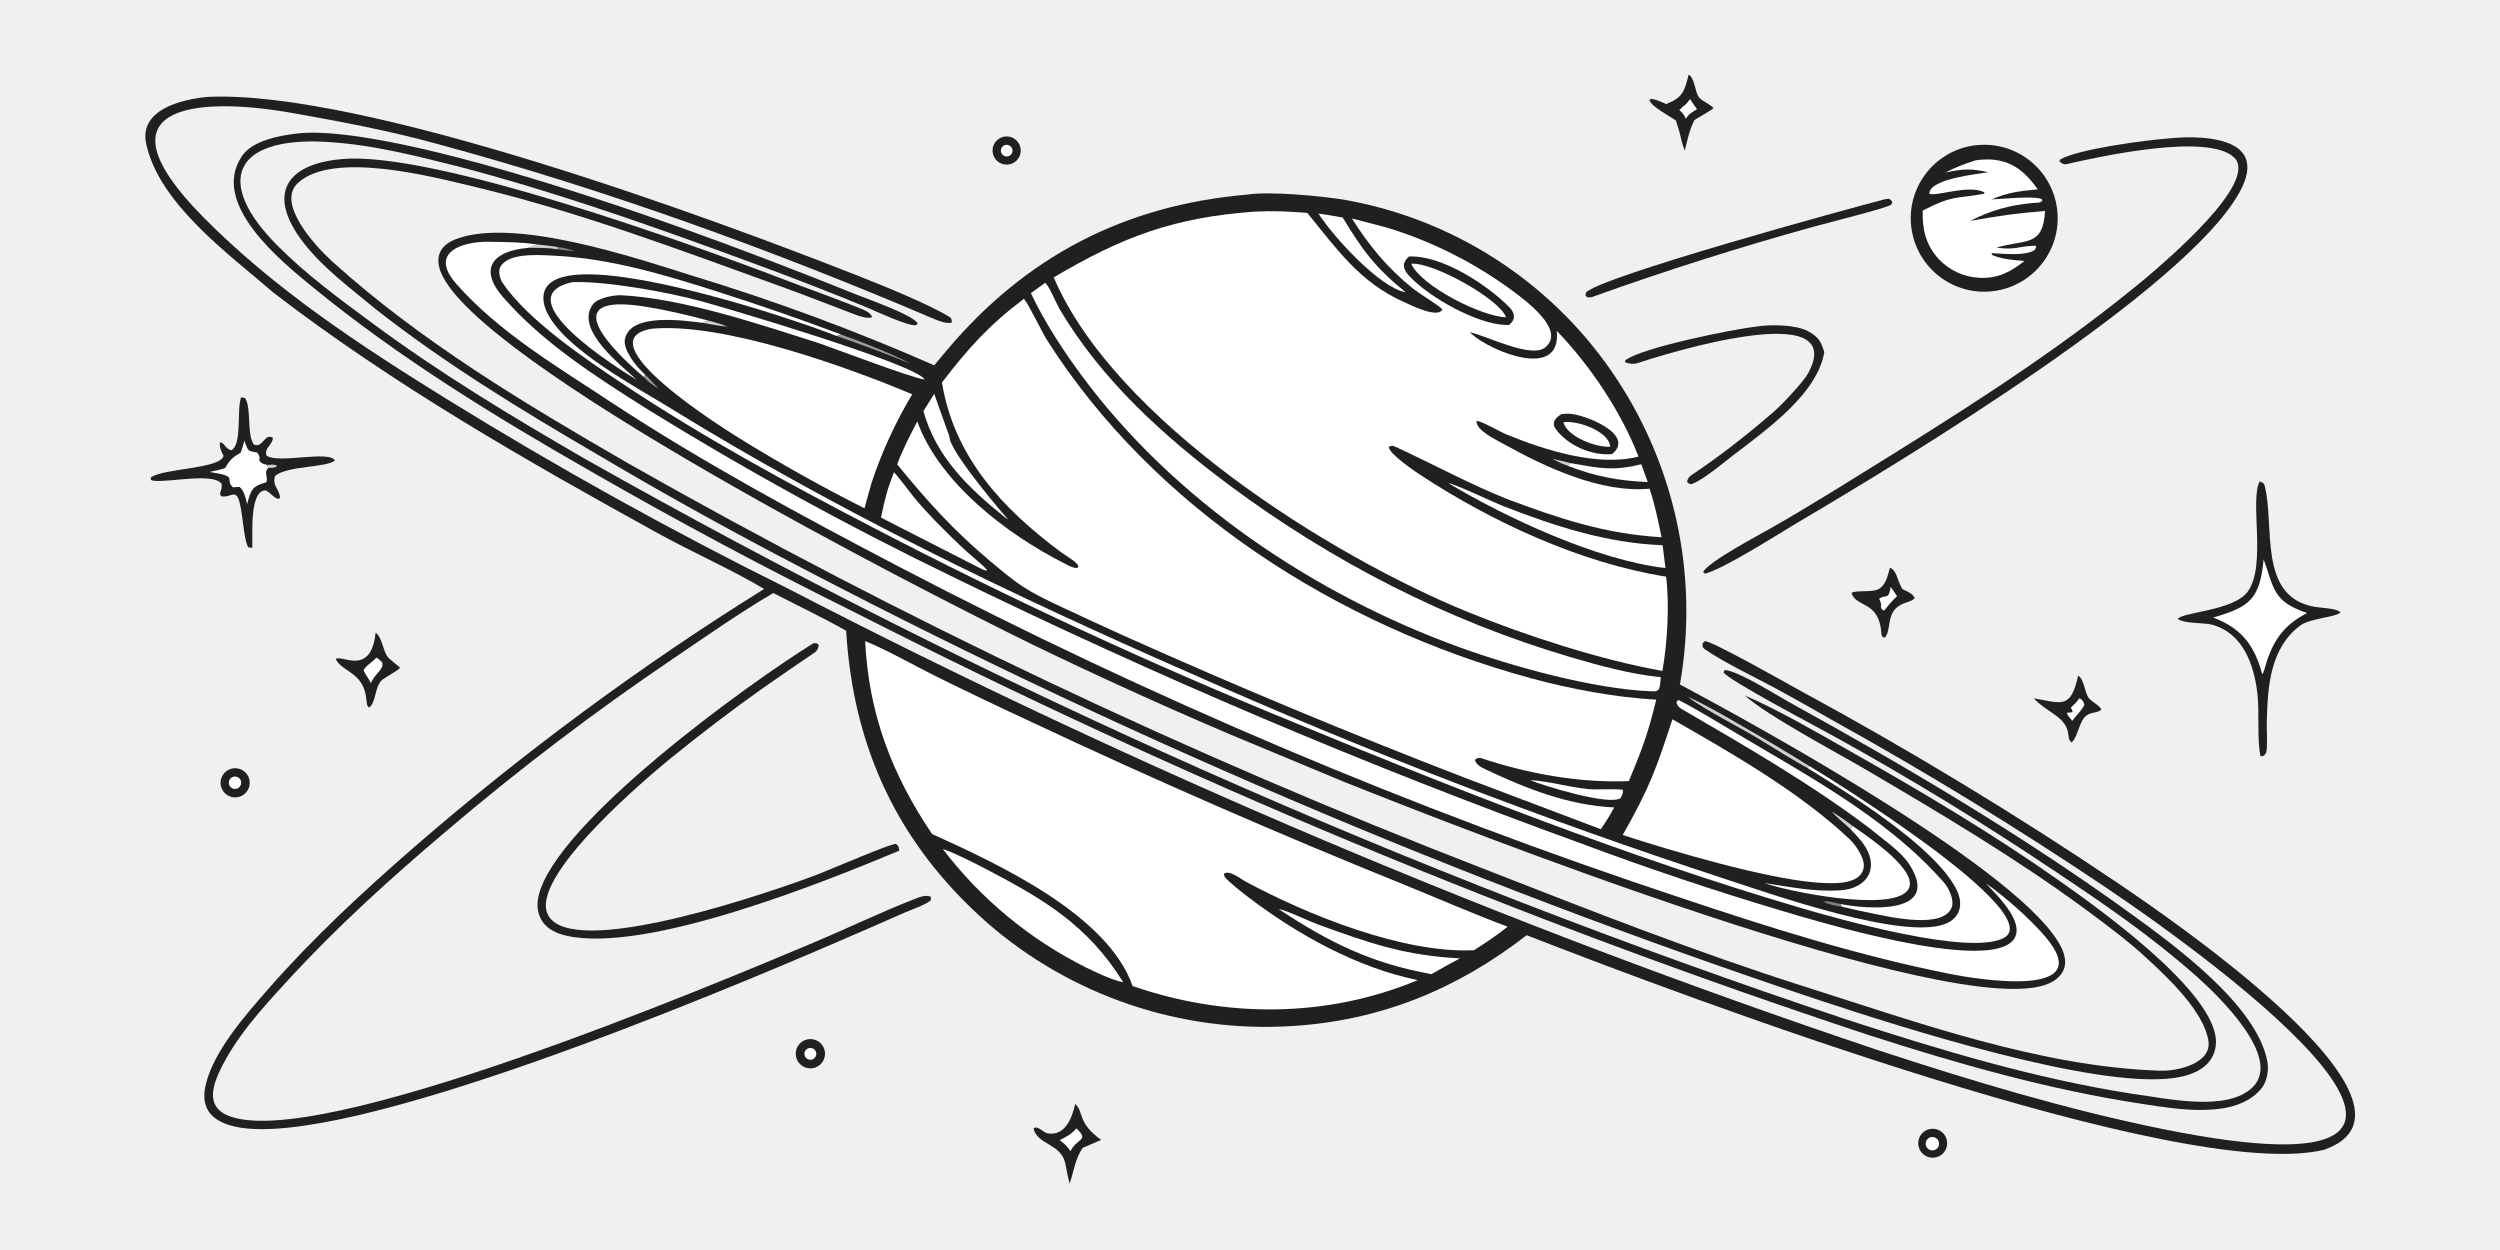
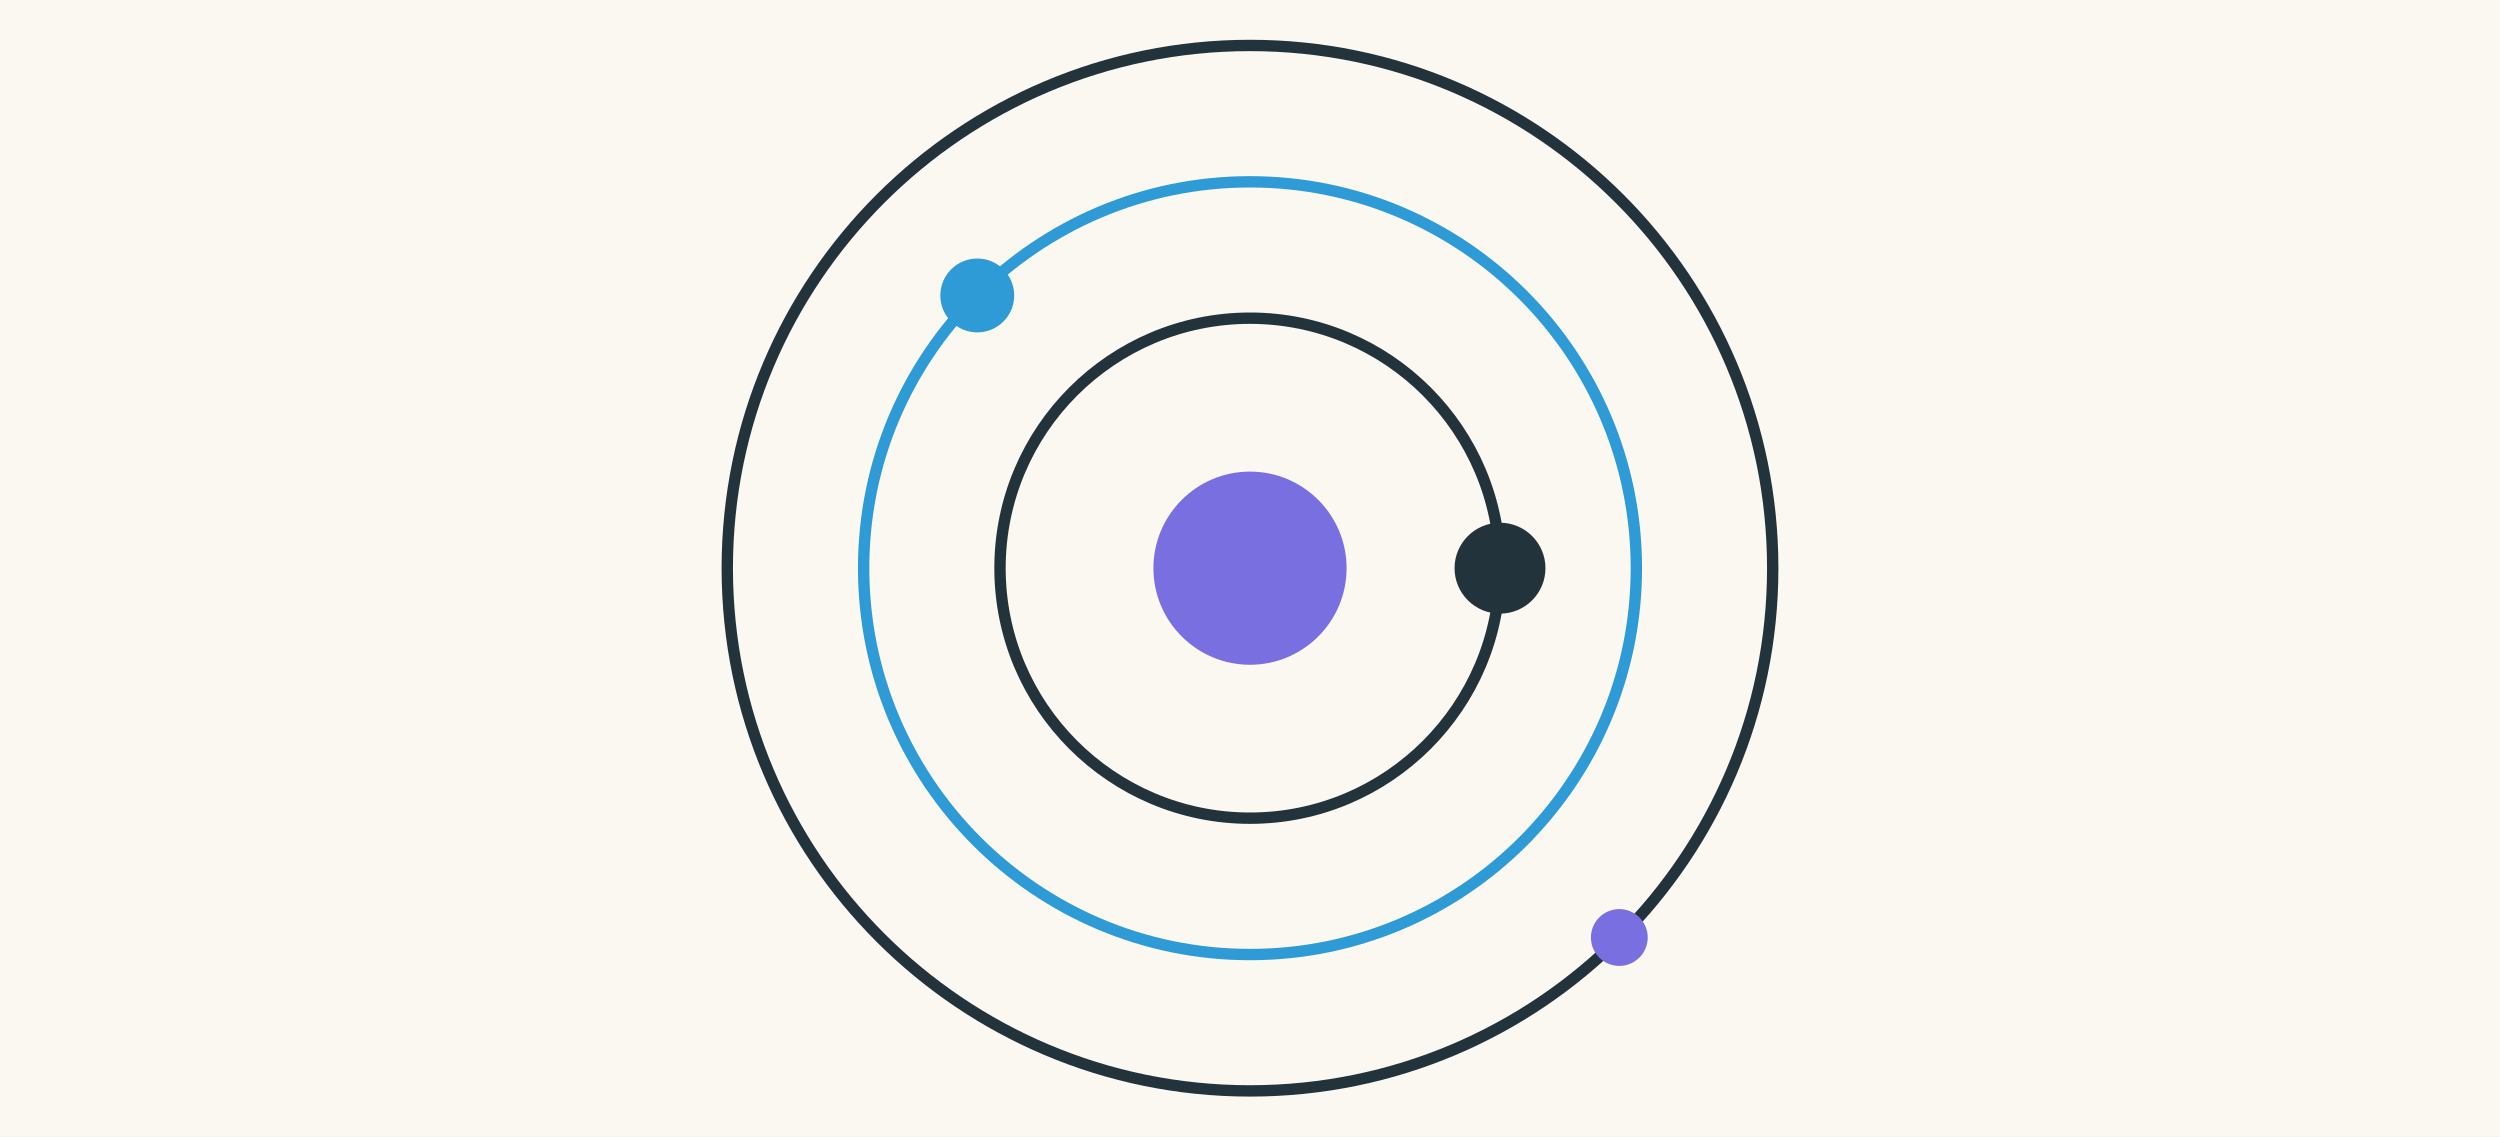
- <svg xmlns="http://www.w3.org/2000/svg" width="2048" height="1024" viewBox="0 0 2048 1024">
-   <path fill="#221F20" d="M1021.74 159.416C1039.98 156.455 1084.43 160.737 1102.55 163.865C1190.3 179.691 1268.21 229.631 1319.23 302.758C1371.63 377.83 1392.12 470.619 1376.2 560.774C1442.82 596.168 1659.56 715.674 1688.73 776.405C1691.33 781.813 1692.95 788.145 1690.72 793.972C1688.6 799.526 1683.57 803.444 1678.27 805.748C1602.9 838.48 1195.31 678.17 1100.76 640.37L1006.98 601.329C952.459 578.095 898.504 553.551 845.164 527.72C755.229 483.749 390.162 297.318 361.04 222.744C359.036 217.612 358.168 211.811 360.493 206.627C362.895 201.273 368.223 197.902 373.526 195.884C421.292 177.707 520.778 211.292 567.883 226.101C635.092 246.558 701.026 270.99 765.337 299.268C768.679 295.198 772.05 291.153 775.451 287.133C840.478 209.927 921.324 168.017 1021.74 159.416Z" />
-   <path fill="white" d="M1027.08 173.413C1043.35 172.554 1054.89 173.19 1070.91 174.389C1095.1 203.903 1113.95 231.489 1150.6 247.671C1155.83 249.981 1178.15 261.232 1181.6 253.422C1178.77 250.26 1162.05 240.029 1157.77 236.613C1136.84 219.876 1121.69 201.415 1107.51 178.992C1119.19 182.158 1130.6 184.648 1142.25 188.342C1176.6 199.575 1208.95 216.174 1238.1 237.524C1248.97 245.579 1283.17 270.199 1265.92 284.548C1254.43 294.112 1217.29 274.799 1204.53 272.315L1204.04 272.224C1204.61 272.765 1205.19 273.297 1205.78 273.819C1221.84 288.051 1279.55 311.814 1275.28 271.017C1302.66 299.417 1327.99 337.169 1342.26 374.021C1308.89 382.666 1265.15 368.589 1234.03 355.875C1229.17 353.891 1212.49 344.276 1209.6 344.87C1208.82 352.611 1226.47 360.719 1232.55 364.115C1266.27 382.957 1312.06 404.143 1351.28 400.315C1355.61 413.002 1358.45 426.968 1361.13 440.115C1314.7 437.282 1278.66 425.222 1235.76 409.272C1203.77 396.589 1173.88 380.116 1142.71 365.788C1140.43 364.74 1139.61 365.206 1137.71 366.159C1138.14 371.855 1157.87 385.307 1163.45 388.972C1222.49 427.773 1295.34 461.438 1364.87 472.387C1367.78 495.652 1365.87 526.762 1361.86 549.611C1311.78 540.793 1250.05 520.769 1202.73 501.482C1088.43 454.892 913.017 344.052 863.23 227.239C919.134 194.137 961.291 178.221 1027.08 173.413Z" />
-   <path fill="#221F20" d="M1154.26 210.161C1180.93 208.795 1218.05 233.101 1236.3 251.512C1241.15 256.408 1241.95 261.813 1236.13 266.223C1235.1 266.219 1234.07 266.199 1233.04 266.163C1209.67 265.311 1171.8 244.09 1155.33 226.992C1149.57 221.016 1147.57 216.112 1154.26 210.161Z" />
-   <path fill="white" d="M1156.07 216.069C1173.85 214.538 1228.43 244.919 1233.72 259.897C1214.21 259.491 1164.45 234.665 1156.07 216.069Z" />
-   <path fill="#221F20" d="M1279.33 339.209C1281.22 338.99 1283.12 338.894 1285.02 338.92C1297.59 339.102 1340.58 356.051 1320.52 372.016C1304.22 373.47 1284.11 364.971 1274.41 351.34C1270.59 345.974 1274.66 341.748 1279.33 339.209Z" />
-   <path fill="white" d="M1280.68 345.923C1291.72 344.088 1318.16 353.158 1319.15 365.975C1307.48 366.669 1284.04 357.94 1280.68 345.923Z" />
-   <path fill="white" d="M838.736 244.825C841.398 246.805 854.058 272.826 856.997 277.472C945.396 417.221 1096.18 512.524 1253.78 555.541C1285.94 564.319 1322.94 571.326 1356.78 573.158C1350.2 600.526 1345.23 613.752 1334.36 639.895C1293.73 641.461 1252.17 633.944 1213.94 621.259C1211.35 620.399 1210.26 620.957 1208.29 622.376C1208.9 626.406 1213.84 628.78 1217.36 630.451C1250.55 646.206 1285.25 659.737 1322.34 661.473C1318.61 668.345 1315.79 672.81 1311.38 679.29L1199.68 637.021C1105.56 600.758 1012.44 561.96 920.414 520.67C903.079 512.806 885.79 504.837 868.551 496.763C840.205 483.421 835.066 479.706 811.261 459.749C780.89 434.288 759.813 410.764 734.97 380.401C738.7 369.88 746.216 355.186 751.434 345.27C769.569 395.503 825.05 437.833 871.544 461.329C874.682 462.914 879.919 466.078 883.002 465.058L883.371 463.492C881.499 459.861 873.017 455.164 869.064 452.238C821.069 416.704 781.549 374.083 771.647 313.351C793.483 284.954 809.957 266.527 838.736 244.825Z" />
-   <path fill="white" d="M1626.8 723.63C1642.94 734.904 1662.3 752.096 1674.95 766.69C1720.42 819.144 1619.04 802.146 1597.04 797.765C1522.55 782.932 1449.71 759.899 1377.85 735.813C1157.07 662.779 942.568 571.963 736.463 464.258C656.879 422.624 576.884 379.506 501.642 330.202C457.49 300.909 408.859 272.522 373.633 232.339C351.002 206.522 378.86 197.62 400.798 198.065C414.621 198.344 425.937 198.18 439.823 200.239C436.86 201.668 435.803 202.164 432.581 203.078C405.006 205.313 391.068 219.23 412.106 243.438C445.026 281.318 489.561 309.511 531.729 336.086C611.806 385.553 694.367 430.88 779.088 471.886C947.13 554.067 1119.45 627.203 1295.3 690.981C1349.38 711.216 1404.14 729.59 1459.48 746.072C1490.48 755.399 1620.97 794.577 1647.45 771.955C1650.21 769.63 1651.86 766.245 1651.99 762.637C1652.53 749.431 1635.52 732.845 1626.8 723.63Z" />
-   <path fill="white" d="M534.08 269.277C592.482 263.989 693.903 300.525 747.306 323.007C733.425 346.082 722.177 370.642 713.774 396.226L708.187 416.426C673.128 398.744 638.856 379.541 605.47 358.874C592.556 350.876 477.354 278.66 534.08 269.277Z" />
-   <path fill="white" d="M1370.04 589.232C1418.96 617.261 1474.05 648.655 1515.2 687.469C1520.17 692.161 1527.64 703.102 1526.81 710.093C1524.87 726.351 1498.17 723.625 1486.75 722.889C1445.31 719.386 1369.97 697.309 1329.32 684.039C1350.91 646.082 1356.6 630.532 1370.04 589.232Z" />
-   <path fill="white" d="M856.112 231.747C858.935 233.001 865.649 249.213 867.878 252.985C902.205 311.102 953.196 357.349 1006.92 397.363C1091.03 460.005 1185.39 508.464 1286.07 538.183C1309.71 545.161 1335.89 552.353 1360.46 554.767C1360.22 558.432 1360.22 561.015 1359.03 564.511C1356.15 566.991 1356.87 566.228 1352.16 566.27C1305.65 564.483 1239.22 546.087 1195.22 530.102C1076.36 486.914 961.717 409.987 886.016 307.552C870.761 286.91 855.413 263.34 844.508 240.139L856.112 231.747Z" />
-   <path fill="white" d="M1481.7 627.248C1492.63 633.579 1681.41 749.789 1640.67 768.817C1611.27 782.547 1508.12 753.522 1472.52 742.997C1333.67 701.947 1196.52 648.178 1062.18 592.695C943.522 544.357 827.18 490.506 713.54 431.317C644.638 395.515 575.469 357.879 510.435 314.617C479.888 294.296 432.316 262.436 411.353 231.228C409.541 228.063 408.085 222.567 409.659 219.172C415.337 206.92 441.135 208.861 452.157 209.354C499.892 211.489 544.595 225.143 589.747 239.549C623.162 250.206 656.299 261.719 689.123 274.075L685.424 275.272C643.214 258.638 496.884 211.121 456.56 228.476C451.996 230.44 447.828 233.52 446.089 238.348C443.975 244.222 445.684 251.043 448.365 256.439C463.345 286.587 520.731 316.782 549.886 334.784C684.929 418.166 829.114 487.489 974.346 551.158C1117.46 614.79 1263.72 671.093 1412.56 719.848C1448.71 731.542 1563.05 772.328 1595.74 755.894C1600.03 753.737 1603.46 750.261 1604.95 745.631C1606.85 739.729 1605.19 733.267 1602.39 727.943C1583.87 692.831 1515.62 650.724 1480.8 629.215L1481.7 627.248Z" />
-   <path fill="white" d="M1507.5 740.488C1527.91 744.687 1591.25 750.407 1564.22 708.279C1557.03 697.075 1542.22 687.475 1532.18 678.963C1483.58 642.174 1430.45 611.63 1377.88 580.97C1375.06 579.328 1374.3 578.233 1373.28 575.399L1374.55 573.462C1377.59 573.921 1405.42 590.523 1409.9 593.234C1472.89 631.37 1543.56 667.064 1592.62 723.122C1596.32 727.343 1600.4 736.027 1599.27 741.914C1594.16 762.107 1547.1 750.888 1533.18 748.148C1525.04 746.499 1516.93 744.702 1508.85 742.759L1507.5 740.488Z" />
-   <path fill="white" d="M468.606 231.178C495.98 229.962 547.257 239.394 573.916 246.613C595.095 252.348 749.387 297.966 757.522 310.855C749.689 310.666 682.776 285.204 670.189 280.884C621.258 265.457 560.504 244.654 509.111 241.858C502.798 241.602 489.704 244.001 485.711 249.323C470.14 270.078 509.897 299.991 521.538 311.145C505.881 301.643 413.224 243.728 468.606 231.178Z" />
-   <path fill="white" d="M1186.6 395.852C1191.29 396.229 1223.65 411.526 1231.02 414.413C1273.3 430.983 1316.31 444.947 1362 446.643L1364.35 465.33C1308.89 459.129 1233.84 424.161 1186.6 395.852Z" />
-   <path fill="white" d="M1516.05 679.364L1517.15 676.256C1529.77 685.121 1575.41 715.168 1562.22 730.02C1546.95 747.201 1461.87 729.746 1445.6 723.382C1466.38 726.58 1485.86 730.723 1507.46 729.368C1530.81 727.903 1540.24 709.77 1525.94 690.524C1523.12 686.743 1519.38 682.831 1516.05 679.364Z" />
-   <path fill="white" d="M732.295 386.876C734.473 388.736 745.793 403.704 748.42 406.957C754.217 414.136 759.342 419.597 765.759 426.308C774.457 435.274 783.409 443.99 792.604 452.445C796.621 456.097 806.028 463.587 808.781 467.218C806.55 467.763 804.421 466.135 801.839 464.937L721.719 424.04C724.721 409.413 726.88 400.736 732.295 386.876Z" />
-   <path fill="white" d="M527.534 308.989C501.867 287.206 453.888 239.516 528.066 251.131C545.286 253.827 562.921 257.99 579.777 262.478L575.736 264.483C560.965 262.675 516.105 255.842 511.908 277.945C510.225 286.803 521.764 301.023 528.374 306.76L527.534 308.989Z" />
-   <path fill="white" d="M765.318 322.61C765.242 322.531 777.817 357.815 777.822 357.731C777.191 369.476 826.291 426.632 826.178 425.742L823.397 423.913C793.124 399.585 767.201 374.677 756.439 336.879L765.318 322.61Z" />
-   <path fill="white" d="M1080.08 174.966C1086.97 175.885 1093.12 176.955 1099.96 178.243C1116.45 205.397 1126.81 219.488 1151.57 239.438C1130.18 235.828 1091.55 193.046 1080.08 174.966Z" />
-   <path fill="white" d="M1286.75 379.413C1309.88 383.509 1321.4 386.1 1344.53 380.308L1349.85 394.902C1326.06 393.912 1306.54 390.281 1284.19 381.505L1286.75 379.413Z" />
-   <path fill="white" d="M1253.45 639.125C1269.74 639.641 1290.61 646.694 1307.7 646.675C1314.49 646.668 1322.8 646.272 1329.27 646.897C1330.02 649.437 1328.87 650.74 1327.75 653.738C1318.51 660.412 1263.98 643.485 1253.45 639.125Z" />
-   <path fill="#CECFCE" d="M1480.8 629.215C1474.5 626.01 1450.32 611.26 1443.54 606.983C1427.8 597.035 1395.74 581.105 1382.71 570.909C1393.96 575.448 1416.69 588.684 1427.92 595.221C1446.04 605.568 1463.97 616.246 1481.7 627.248L1480.8 629.215Z" />
-   <path fill="#9B9A9A" d="M689.123 274.075C702.903 278.864 733.387 290.793 745.497 297.854C727.046 290.071 704.487 281.933 685.424 275.272L689.123 274.075Z" />
-   <path fill="#CECFCE" d="M439.823 200.239C445.76 200.778 450.832 201.416 456.726 202.305L457.047 204.235C448.533 202.887 441.148 203.045 432.581 203.078C435.803 202.164 436.86 201.668 439.823 200.239Z" />
-   <path fill="#CECFCE" d="M1516.05 679.364C1512.49 675.893 1502.93 668.209 1500.6 664.784C1506.86 668.761 1511.31 671.712 1517.15 676.256L1516.05 679.364Z" />
-   <path fill="#CECFCE" d="M579.777 262.478C585.81 264.087 590.199 265.266 596.055 267.509C589.782 267.201 582.066 265.608 575.736 264.483L579.777 262.478Z" />
-   <path fill="#7F7D7D" d="M1508.85 742.759C1505.21 742.5 1496.79 740.752 1493.76 738.645L1494.59 738.066L1494.42 739.322L1495.65 738.089C1497.87 738.26 1504.97 739.948 1507.5 740.488L1508.85 742.759Z" />
-   <path fill="#CECFCE" d="M1284.19 381.505C1279.21 379.771 1276.3 378.276 1271.67 375.924C1276.9 376.959 1281.6 378.116 1286.75 379.413L1284.19 381.505Z" />
-   <path fill="#9B9A9A" d="M528.374 306.76C532.227 310.673 536.105 314.519 539.721 318.654C534.573 315.194 531.826 313.556 527.534 308.989L528.374 306.76Z" />
-   <path fill="#7F7D7D" d="M456.726 202.305C463.12 203.145 465.101 203.821 471.072 205.884C467.136 205.45 460.75 204.948 457.047 204.235L456.726 202.305Z" />
-   <path fill="#221F20" d="M169.614 79.395C296.82 73.109 583.45 178.607 708.274 228.072C726.234 235.189 760.84 249.296 777.764 259.567C779.447 260.589 779.748 262.304 779.751 264.148C775.466 265.965 766.008 261.649 761.669 259.801C630.813 204.052 495.99 155.272 358.697 118.039C319.874 107.266 279.006 99.568 239.807 92.612C159.955 78.443 76.26 86.225 165.935 177.275C224.928 237.172 295.94 283.581 367.155 327.655C457.508 383.448 550.403 435.016 645.541 482.191C932.887 630.855 1231.24 757.204 1537.96 860.12C1614.03 885.118 1693.78 909.195 1772.21 925.012C2088.84 988.874 1819.06 790.15 1724.29 726.456C1652.01 677.948 1577.73 632.508 1501.63 590.257C1485.79 581.179 1469.86 572.25 1453.84 563.473C1436.36 554.099 1413.14 543.2 1396.47 531.769C1394.46 530.386 1394.72 528.84 1394.77 526.945L1396.6 525.254C1401.65 524.544 1464.09 559.945 1474.28 565.546C1564.39 614.39 1652.09 667.552 1737.07 724.847C1767.75 745.859 2006.48 906.317 1903.77 941.946C1787.19 969.764 1377.99 815.797 1250.67 766.129C1193.42 810.468 1130.77 836.186 1058.1 840.561C966.745 846.204 876.858 815.561 807.975 755.294C735.497 691.026 698.959 612.579 693.158 516.702C673.137 505.437 653.824 496.303 633.482 485.831C607.658 500.823 576.508 522.537 551.58 539.479C487.133 583.036 425.155 630.138 365.931 680.568C320.415 719.047 275.84 759.426 235.537 803.379C214.969 825.809 192.737 849.964 179.814 877.775C176.332 885.268 172.463 895.383 175.615 903.544C177.492 908.403 181.579 911.663 186.258 913.684C258.091 944.7 587.426 805.365 666.546 772.149C693.931 760.652 720.866 747.568 748.505 736.754C752.815 735.067 758.11 732.692 762.525 734.635L762.589 737.147C760.665 740.368 745.273 745.738 740.929 747.65C722.067 756.024 703.151 764.274 684.181 772.398C588.605 813.574 284.198 941.748 193.668 923.176C185.091 921.416 175.652 917.881 170.745 910.159C166.662 903.734 166.837 895.98 168.497 888.801C174.913 861.066 201.252 831.347 219.897 810.04C256.413 768.311 297.564 730.264 339.35 693.905C429.204 616.027 525.038 545.331 625.968 482.467C600.641 467.263 566.076 451.815 539.377 437.094C431.237 377.468 322.321 315.293 224.178 239.88C187.736 208.313 130.361 167.101 119.764 117.841C113.73 89.795 148.478 81.549 169.614 79.395Z" />
-   <path fill="white" d="M708.721 525.17C725.682 532.024 748.162 544.701 765.017 553.189C791.878 566.489 818.916 579.429 846.123 592.006C945.794 638.858 1046.75 682.923 1148.88 724.151C1177.14 735.612 1206.71 748.566 1235.06 759.156C1226.43 766.122 1216.8 772.458 1207.46 778.431C1149.11 781.168 1070.95 749.415 1019.85 721.904C1015.58 719.353 1006.59 712.383 1002.6 715.847L1003.16 718.221C1006.86 722.854 1018.09 731.528 1023.12 735.348C1063 765.66 1112.19 792.943 1161.45 802.91C1086.62 834.094 1004 834.013 927.847 807.79C907.212 748.83 816.879 707.489 763.519 683.217C730.544 634.225 711.68 584.791 708.721 525.17Z" />
-   <path fill="white" d="M772.395 695.573C780.4 697.876 799.702 707.737 807.401 711.766C855.254 736.804 890.953 757.738 920.096 804.57C912.233 803.458 896.813 796.134 889.77 792.606C843.73 769.679 803.572 736.481 772.395 695.573Z" />
-   <path fill="white" d="M1047.57 744.768C1052.95 745.291 1072.74 754.786 1079.82 757.366C1121.68 772.635 1151.07 782.847 1196.02 785.094L1186.86 789.996L1172.6 798.022C1123.22 789.067 1088.9 772.087 1047.57 744.768Z" />
-   <path fill="#221F20" d="M243.588 109.354C285.499 104.527 371.7 127.503 413.277 139.525C510.108 167.523 607.531 203.495 701.069 241.107C710.703 244.981 747.915 258.007 751.753 264.906L750.557 266.32C745.452 268.003 717.34 254.914 710.785 252.133C696.244 246.055 681.617 240.185 666.907 234.528C641.315 224.497 615.901 215.156 590.117 205.77C520.149 180.297 449.608 155.877 377.546 136.939C340.414 127.59 303.911 118.091 265.713 116.157C191.71 112.409 175.093 148.802 227.313 201.216C251.328 225.321 277.362 244.278 304.92 264.674C360.495 305.805 418.682 340.876 478.389 375.437C807.567 561.622 1153.95 715.596 1512.72 835.218C1589.19 860.069 1667.21 883.654 1746.95 896.051C1773.18 899.417 1824.47 911.625 1845.54 890.471C1869.93 865.99 1816.61 815.338 1800.44 800.741C1762.45 766.994 1724.48 741.075 1682.38 713.015C1624.27 674.015 1564.51 637.527 1503.27 603.65C1492 597.32 1415.19 557.065 1411.97 550.766L1412.61 549.148C1412.91 549.061 1413.22 548.974 1413.52 548.887C1425.65 550.58 1455.81 569.771 1465.67 575.207C1560.92 627.719 1655.11 683.235 1743.42 746.962C1780.03 773.382 1848.75 823.067 1857.42 869.561C1858.78 876.938 1857.14 886.29 1852.15 892.171C1831 917.089 1783.8 908.65 1756.47 904.558C1679.49 893.033 1603.9 871.518 1530.08 847.673C1244.96 753.428 967.404 637.681 699.802 501.429C626.979 465.407 555.298 427.12 484.865 386.625C405.623 341.345 327.36 293.443 256.388 235.383C230.769 214.424 171.323 166.763 198.402 127.604C207.124 114.992 229.026 111.038 243.588 109.354Z" />
-   <path fill="#221F20" d="M279.523 130.386C353.289 122.959 566.498 199.944 641.6 228.74C661.53 236.382 686.757 245.257 706.834 253.519C709.521 254.625 713.44 256.741 714.483 259.703C711.377 261.402 704.611 259.23 701.28 257.974C681.964 250.691 662.865 243.109 643.458 236.043C558.007 205.18 474.238 173.288 385.49 152.227C352.636 144.431 272.795 123.654 244.107 149.828C225.783 166.545 258.656 201.992 272.363 214.385C344.795 279.87 430.234 330.841 514.577 379.565C739.898 507.43 974.332 618.523 1215.98 711.94C1302.68 745.828 1388.82 779.794 1478.32 808.209C1570.58 837.499 1672.17 874.178 1769.99 877.114C1784.01 877.535 1812 871.066 1809.14 852.647C1805.39 828.554 1775.75 800.69 1758.28 784.698C1744.54 771.757 1723.8 756.278 1708.61 745.09C1651.42 702.983 1589.91 666.588 1528.83 630.643C1505.36 616.827 1447.54 586.264 1429.23 569.625C1459.33 582.859 1487.97 599.767 1516.56 615.917C1574.19 648.474 1632.21 682.969 1686.37 721.048C1718.95 743.952 1808.29 807.758 1814.94 848.86C1816.09 855.981 1814.63 863.269 1810.23 869.059C1803.2 878.28 1790.97 881.812 1779.93 883.23C1714.46 891.643 1559.2 842.073 1492.06 819.918C1196.61 721.496 909.752 598.932 634.4 453.467C585.399 427.621 537.044 400.569 489.379 372.335C426.59 335.656 364.802 298.071 307.485 253.033C287.386 236.292 264.941 219.828 248.802 199.052C218.6 160.172 233.154 134.554 279.523 130.386Z" />
-   <path fill="#221F20" d="M1622.19 118.67C1643.81 117.486 1664.4 128.008 1676.11 146.223C1687.82 164.439 1688.85 187.541 1678.79 206.721C1668.74 225.901 1649.16 238.203 1627.52 238.936C1594.53 240.053 1566.8 214.408 1565.34 181.44C1563.88 148.472 1589.24 120.474 1622.19 118.67Z" />
-   <path fill="white" d="M1618.63 131.29C1642.37 128.059 1656.13 136.482 1669.38 155.15C1654.28 156.54 1645.31 157.515 1631.37 163.362C1640.08 163.094 1666.04 160.203 1672.59 163.103L1673.05 164.538C1670.87 166.429 1668.63 165.983 1665.62 166.25C1646.8 167.925 1630.94 172.205 1614.13 180.93C1637.63 176.781 1651.15 174.743 1675.27 172.844C1673.79 202.626 1659.05 195.868 1635.37 202.878C1652.12 204.971 1652.19 201.775 1667.21 201.273L1668.19 202.194L1666.82 204.775C1659.52 209.898 1641 207.854 1631.68 207.335L1631.51 207.896L1632.33 209.106C1640.6 212.47 1649.62 213.06 1658.44 213.797C1647.24 222.628 1637.14 228.125 1622.14 227.603C1609.19 227.174 1596.95 221.6 1588.12 212.115C1577.6 200.735 1574.56 187.447 1575.1 172.487C1600.73 159.323 1601.51 163.192 1625.42 158.723L1625.64 157.642C1613.07 150.743 1585.36 161.472 1580.49 158.619C1580.72 146.435 1619.7 142.644 1628.92 141.096C1614.29 137.846 1608.1 138.338 1593.71 141.336C1602.4 136.792 1609.34 134.253 1618.63 131.29Z" />
-   <path fill="#221F20" d="M1776.53 113.417C1792.17 111.671 1815.86 111.649 1829.92 119.346C1834.83 122.035 1838.78 126.003 1840.31 131.505C1842.79 140.496 1838.6 150.334 1834.26 158.11C1789.69 237.854 1558.94 377.152 1474.68 426.834C1456.59 437.501 1413.94 465.1 1396.77 470.001L1395.18 468.471C1400.18 459.809 1439.73 438.971 1450.47 432.82C1484.82 413.302 1521.16 390.234 1555.13 369.215C1625.99 324.962 1694.55 280.578 1759.03 226.824C1773.85 214.114 1850.78 149.145 1830.24 129.086C1809.3 108.634 1720.83 128.079 1692.45 134.554C1690.48 135.003 1687.92 133.12 1686.94 131.995L1688.15 130.359C1704.53 121.795 1756.82 114.895 1776.53 113.417Z" />
-   <path fill="#221F20" d="M1851.12 394.375C1853.11 395.334 1854.64 395.584 1855.21 397.832C1863.69 431.053 1849.37 488.946 1896.16 497.13C1900.69 497.923 1915.23 498.305 1917.27 501.801C1913.82 505.458 1892.2 506.706 1884.65 512.238C1859.65 530.56 1857.67 562.54 1856.95 590.906C1856.77 598.08 1857.79 611.288 1856.44 616.68C1854.02 619.741 1855.28 619.048 1851.81 619.544C1848.8 605.5 1851.08 583.864 1849.27 568.224C1846.57 544.777 1837.55 518.355 1811.65 511.642C1805.34 510.005 1789.16 511.037 1784.1 506.987C1787.83 501.316 1830.32 500.387 1841.52 484.428C1856.79 462.679 1842.81 410.335 1851.12 394.375Z" />
-   <path fill="white" d="M1854.4 458.214C1862.97 481.676 1861.59 492.68 1889.92 502.174C1873.72 510.729 1864.83 520.604 1858.28 537.879C1856.49 542.588 1855.53 547.573 1853.65 552.15L1852.98 551.446C1846.67 528.279 1835.77 514.458 1813.04 505.883C1843.79 497.018 1851.11 490.317 1854.4 458.214Z" />
-   <path fill="#221F20" d="M666.477 526.877C669.717 527.147 668.932 526.584 670.711 528.449C670.317 530.983 669.701 532.951 667.352 534.55C653.434 544.024 639.005 553.823 625.29 563.453C599.312 581.939 573.934 601.254 549.195 621.367C522.997 642.914 449.968 706.09 447.194 739.969C446.814 744.617 447.936 748.995 451 752.572C478.097 784.204 634.938 729.549 669.167 716.582C678.975 712.865 729.421 690.985 733.957 691.336C736.612 693.609 735.827 692.885 736.732 696.856C674.741 722.742 529.537 781.301 463.967 766.538C456.104 764.768 448.112 761.124 443.758 754.007C439.939 747.765 439.63 740.39 441.319 733.426C455.814 673.647 612.558 560.158 666.477 526.877Z" />
-   <path fill="#221F20" d="M197.549 325.376C198.527 325.616 199.647 325.89 200.909 326.2C206.234 335.497 201.908 355.187 207.917 364.109C215.354 367.66 216.541 354.427 223.52 358.662C223.438 364.624 216.113 366.798 218.389 373.275C228.06 380.145 269.565 368.682 274.355 377.204C267.853 383.111 235.723 381.401 225.448 389.77C222.602 397.8 228.645 399.904 229.463 407.676L228.122 408.733C224.592 408.189 222.477 404.408 217.777 401.698C204.062 401.434 207.128 438.488 206.65 448.75C205.835 448.764 204.39 448.521 203.524 448.408C199.257 442.667 198.856 415.025 194.844 407.567C191.768 401.848 187.703 408.162 181.147 406.472C178.729 403.035 182.333 402.706 181.548 396.476C174.775 386.054 130.479 397.083 123.59 393.123L123.647 391.1C133.845 383.56 180.926 384.141 183.109 373.373C181.233 369.671 179.702 366.675 180.179 362.507C183.68 361.937 183.731 367.198 189.434 368.879C198.622 364.123 193.664 335.764 197.549 325.376Z" />
-   <path fill="white" d="M200.196 361.038C203.391 369.188 202.079 369.352 210.701 370.694C213.068 374.431 212.51 372.882 212.472 377.403C214.859 380.295 214.753 379.55 218.941 380.882L219.624 383.391C215.872 387.609 219.91 390.02 218.122 395.142C206.065 398.263 205.527 401.845 202.44 412.935C201.306 408.185 200.113 402.143 196.287 398.909C194.083 398.869 193.157 398.97 190.972 399.29C183.198 392.463 196.74 390.333 171.613 386.658C173.244 386.207 184.073 384.053 184.48 383.335C188.271 376.639 190.855 374.392 197.015 370.928C197.463 370.676 199.736 362.668 200.196 361.038Z" />
-   <path fill="#CECFCE" d="M218.941 380.882C221.996 380.619 223.408 380.344 226.448 381.152L226.765 382.229C223.574 383.371 222.906 383.334 219.624 383.391L218.941 380.882Z" />
-   <path fill="#221F20" d="M1439.73 267.386C1450.64 265.774 1471.02 265.891 1480.91 271.202C1489.83 275.99 1491.64 279.602 1494.47 288.488C1487.97 326.689 1438.09 357.913 1409.24 381.264C1403.93 385.561 1391.73 394.682 1385.72 396.602C1382.98 396.138 1383.95 396.663 1382.06 394.64C1382.57 392.188 1383.41 390.701 1385.65 389.204C1408.28 374.082 1429.6 357.473 1450.21 339.776C1458.09 333.65 1477.6 312.578 1481.3 305.68C1515.31 242.336 1361.37 290.807 1341.13 297.558C1338.25 298.519 1333.72 298.039 1331.19 296.566L1331.44 295.139C1344.95 284.705 1420.16 269.565 1439.73 267.386Z" />
-   <path fill="#221F20" d="M1544.55 163.137C1547.82 162.606 1548.64 162.952 1550.18 165.524L1549.35 167.621C1546.28 170.262 1495.03 183.102 1486.43 185.508C1425 202.49 1364.22 221.77 1304.23 243.307C1302.87 243.771 1301.67 243.605 1300.23 243.561L1298.81 241.971L1299.16 239.82C1308.19 227.437 1514.43 170.781 1544.55 163.137Z" />
-   <path fill="#221F20" d="M880.727 904.406C888.196 910.481 881.997 919.452 902.044 933.801C896.966 935.93 891.912 938.115 886.882 940.356C880.732 949.499 879.939 958.607 876.3 969.496C874.839 964.806 873.705 958.116 872.716 953.167C869.299 936.723 849.855 937.973 846.711 924.581L847.829 923.569C852.471 923.817 854.636 927.838 858.542 928.486C872.762 930.846 878.598 914.937 880.727 904.406Z" />
-   <path fill="white" d="M881.875 924.369C892.284 934.652 883.04 931.798 877.113 942.638L876.907 943.02C873.796 938.386 872.522 937.502 868.1 933.976C874.047 931.07 877.369 929.233 881.875 924.369Z" />
-   <path fill="#221F20" d="M307.717 518.252C313.268 522.619 313.403 531.874 317.251 537.708C318.653 539.833 324.994 544.334 327.683 547.002C326.516 549.139 316.607 554.209 313.369 556.745C306.58 562.061 308.463 575.585 302.253 579.654C300.257 577.425 300.784 577.435 300.276 574.18C298.496 550.354 280.831 551.166 275.036 540.044C278.879 535.357 303.835 555.102 307.717 518.252Z" />
-   <path fill="white" d="M308.352 538.723C309.878 539.497 311.622 541.21 312.982 542.392C314.958 548.182 308.127 550.475 303.662 559.586C301.741 554.952 299.88 553.887 297.857 549.091C299.227 545.781 304.254 543.084 308.352 538.723Z" />
-   <path fill="#221F20" d="M1548.23 465.125C1553.96 467.238 1553.76 474.656 1558.41 482.554C1562.76 484.731 1566.4 485.863 1568.54 489.881C1565.4 494.176 1556.41 492.655 1550.99 500.989C1546.54 507.815 1548.47 517.778 1543.94 522.363L1542.18 521.825L1541.31 519.854C1539.92 491.518 1520.4 498.206 1516.76 485.683C1520.78 483.223 1533.57 485.592 1539.02 482.533C1545 479.179 1546.44 471.397 1548.23 465.125Z" />
-   <path fill="white" d="M1548.88 480.761C1550.55 483.344 1552.28 485.886 1554.08 488.382C1550.25 491.746 1546.77 496.207 1543.47 500.153L1541.75 499.436C1539.31 494.634 1542.87 498.306 1539.43 490.435C1545.47 486.499 1547.01 491.871 1548.88 480.761Z" />
-   <path fill="#221F20" d="M1383.25 61.28C1388.3 62.991 1388.56 76.319 1392.05 80.028C1394.99 83.155 1400.23 84.942 1403.74 88.517C1401.67 90.738 1391.96 95.689 1388.05 98.375C1383.96 106.559 1382.28 114.548 1380.21 123.384C1377.98 118.059 1377.14 113.808 1375.83 108.227C1374.94 105.093 1373.84 101.801 1372.85 98.676C1367.89 95.069 1352.96 87.591 1351.13 81.927L1352.63 81.003C1357.21 81.553 1360.67 83.385 1364.85 85.262C1378.4 80.084 1380.06 74.654 1383.25 61.28Z" />
-   <path fill="white" d="M1384.53 81.126C1385.82 83.369 1388.63 87.205 1390.18 89.483C1386.09 91.965 1383.43 93.176 1381.02 97.375C1379.7 93.727 1378.16 92.542 1375.41 89.818L1376.13 89.882L1378.13 87.93L1376.38 89.005C1380.64 86.022 1381.43 85.291 1384.53 81.126Z" />
-   <path fill="#221F20" d="M1702.41 553.503C1707.59 556.589 1707.43 566.782 1711.07 571.735C1713.16 574.589 1720.18 578.041 1721.48 581.262C1717.41 584.987 1712.23 582.351 1707.42 587.873C1703.26 592.645 1701 606.069 1696.86 608.188C1694.29 605.243 1694.99 605.084 1694.22 600.602C1692.07 586.765 1676.68 583.691 1666.04 572.046C1689.08 576.056 1696.32 581.15 1702.41 553.503Z" />
-   <path fill="white" d="M1703.31 572.057C1705.61 572.682 1707.07 575.004 1707.52 577.257C1706.53 580.504 1700.21 587.083 1697.46 590.543C1695.92 587.622 1693.72 586.976 1693.28 583.905L1697.83 583.465C1697.77 581.839 1697.44 581.494 1696.66 580.1L1696.39 579.641C1699.34 577.023 1700.52 575.975 1702.81 572.756L1703.31 572.057Z" />
-   <path fill="#221F20" d="M660.616 851.661C666.941 849.873 673.528 853.507 675.387 859.812C677.246 866.117 673.685 872.743 667.402 874.673C663.274 875.941 658.783 874.893 655.643 871.928C652.503 868.964 651.199 864.54 652.228 860.346C653.257 856.153 656.461 852.835 660.616 851.661Z" />
-   <path fill="white" d="M660.908 859.439C662.315 858.359 664.199 858.133 665.822 858.85C667.445 859.566 668.547 861.111 668.697 862.879C668.847 864.646 668.021 866.355 666.542 867.334C664.362 868.779 661.43 868.236 659.912 866.108C658.393 863.979 658.833 861.03 660.908 859.439Z" />
-   <path fill="#221F20" d="M190.134 629.588C196.528 628.218 202.836 632.24 204.293 638.615C205.749 644.99 201.813 651.352 195.458 652.894C191.271 653.911 186.86 652.595 183.914 649.45C180.967 646.304 179.942 641.817 181.23 637.704C182.518 633.592 185.92 630.491 190.134 629.588Z" />
-   <path fill="white" d="M190.725 636.464C192.514 635.788 194.531 636.176 195.942 637.467C197.353 638.758 197.917 640.733 197.402 642.574C196.886 644.416 195.378 645.811 193.502 646.182C190.915 646.693 188.368 645.136 187.643 642.601C186.919 640.065 188.258 637.397 190.725 636.464Z" />
-   <path fill="#221F20" d="M1578.7 925.595C1582.66 923.947 1587.2 924.567 1590.58 927.218C1593.95 929.868 1595.63 934.134 1594.97 938.374C1594.31 942.614 1591.41 946.166 1587.39 947.662C1581.33 949.916 1574.59 946.905 1572.22 940.892C1569.85 934.879 1572.73 928.077 1578.7 925.595Z" />
-   <path fill="white" d="M1579.21 932.945C1581.32 930.941 1584.63 930.932 1586.75 932.923C1588.87 934.915 1589.07 938.215 1587.2 940.448C1585.9 942.011 1583.83 942.722 1581.84 942.295C1579.85 941.869 1578.26 940.374 1577.7 938.413C1577.15 936.453 1577.73 934.347 1579.21 932.945Z" />
-   <path fill="#221F20" d="M821.147 112.305C825.153 111.035 829.533 112.042 832.584 114.932C835.635 117.823 836.876 122.142 835.825 126.211C834.774 130.28 831.596 133.458 827.527 134.509C821.465 136.074 815.259 132.528 813.531 126.512C811.802 120.495 815.179 114.195 821.147 112.305Z" />
-   <path fill="white" d="M822.511 119.167C824.053 118.377 825.902 118.486 827.34 119.452C828.779 120.418 829.58 122.088 829.432 123.814C829.285 125.54 828.213 127.051 826.632 127.759C824.274 128.816 821.503 127.801 820.385 125.471C819.268 123.141 820.21 120.344 822.511 119.167Z" />
+ <svg xmlns="http://www.w3.org/2000/svg" class="typst-doc" viewBox="0 0 440 200" width="440pt" height="200pt">
+   <path class="typst-shape" fill="#fbf8f1" fill-rule="nonzero" d="M 0 0 L 0 200 L 440 200 L 440 0 Z " />
+   <g>
+     <g transform="translate(0 0)">
+       <g class="typst-group">
+         <g>
+           <g transform="translate(0 0)">
+             <path class="typst-shape" fill="#fbf8f1" fill-rule="nonzero" d="M 0 0 L 0 200 L 440 200 L 440 0 L 0 0 Z " />
+           </g>
+           <g transform="translate(203 83)">
+             <path class="typst-shape" fill="#7a6fe0" fill-rule="nonzero" d="M 17 0 C 7.62 0 0 7.62 0 17 C 0 26.38 7.62 34 17 34 C 26.38 34 34 26.38 34 17 C 34 7.62 26.38 0 17 0 Z " />
+           </g>
+           <g transform="translate(176 56)">
+             <path class="typst-shape" fill="none" stroke="#22333c" stroke-width="2" stroke-linecap="butt" stroke-linejoin="miter" stroke-miterlimit="4" d="M 44 0 C 19.722 0 0 19.722 0 44 C 0 68.278 19.722 88 44 88 C 68.278 88 88 68.278 88 44 C 88 19.722 68.278 0 44 0 Z " />
+           </g>
+           <g transform="translate(152 32)">
+             <path class="typst-shape" fill="none" stroke="#2e9bd6" stroke-width="2" stroke-linecap="butt" stroke-linejoin="miter" stroke-miterlimit="4" d="M 68 0 C 30.479 0 0 30.479 0 68 C 0 105.521 30.479 136 68 136 C 105.521 136 136 105.521 136 68 C 136 30.479 105.521 0 68 0 Z " />
+           </g>
+           <g transform="translate(128 8)">
+             <path class="typst-shape" fill="none" stroke="#22333c" stroke-width="2" stroke-linecap="butt" stroke-linejoin="miter" stroke-miterlimit="4" d="M 92 0 C 41.236 0 0 41.236 0 92 C 0 142.764 41.236 184 92 184 C 142.764 184 184 142.764 184 92 C 184 41.236 142.764 0 92 0 Z " />
+           </g>
+           <g transform="translate(256 92)">
+             <path class="typst-shape" fill="#22333c" fill-rule="nonzero" d="M 8 0 C 3.586 0 0 3.586 0 8 C 0 12.414 3.586 16 8 16 C 12.414 16 16 12.414 16 8 C 16 3.586 12.414 0 8 0 Z " />
+           </g>
+           <g transform="translate(165.5 45.5)">
+             <path class="typst-shape" fill="#2e9bd6" fill-rule="nonzero" d="M 6.5 0 C 2.913 0 0 2.913 0 6.5 C 0 10.087 2.913 13 6.5 13 C 10.087 13 13 10.087 13 6.5 C 13 2.913 10.087 0 6.5 0 Z " />
+           </g>
+           <g transform="translate(280 160)">
+             <path class="typst-shape" fill="#7a6fe0" fill-rule="nonzero" d="M 5 0 C 2.241 0 0 2.241 0 5 C 0 7.759 2.241 10 5 10 C 7.759 10 10 7.759 10 5 C 10 2.241 7.759 0 5 0 Z " />
+           </g>
+         </g>
+       </g>
+     </g>
+   </g>
</svg>
